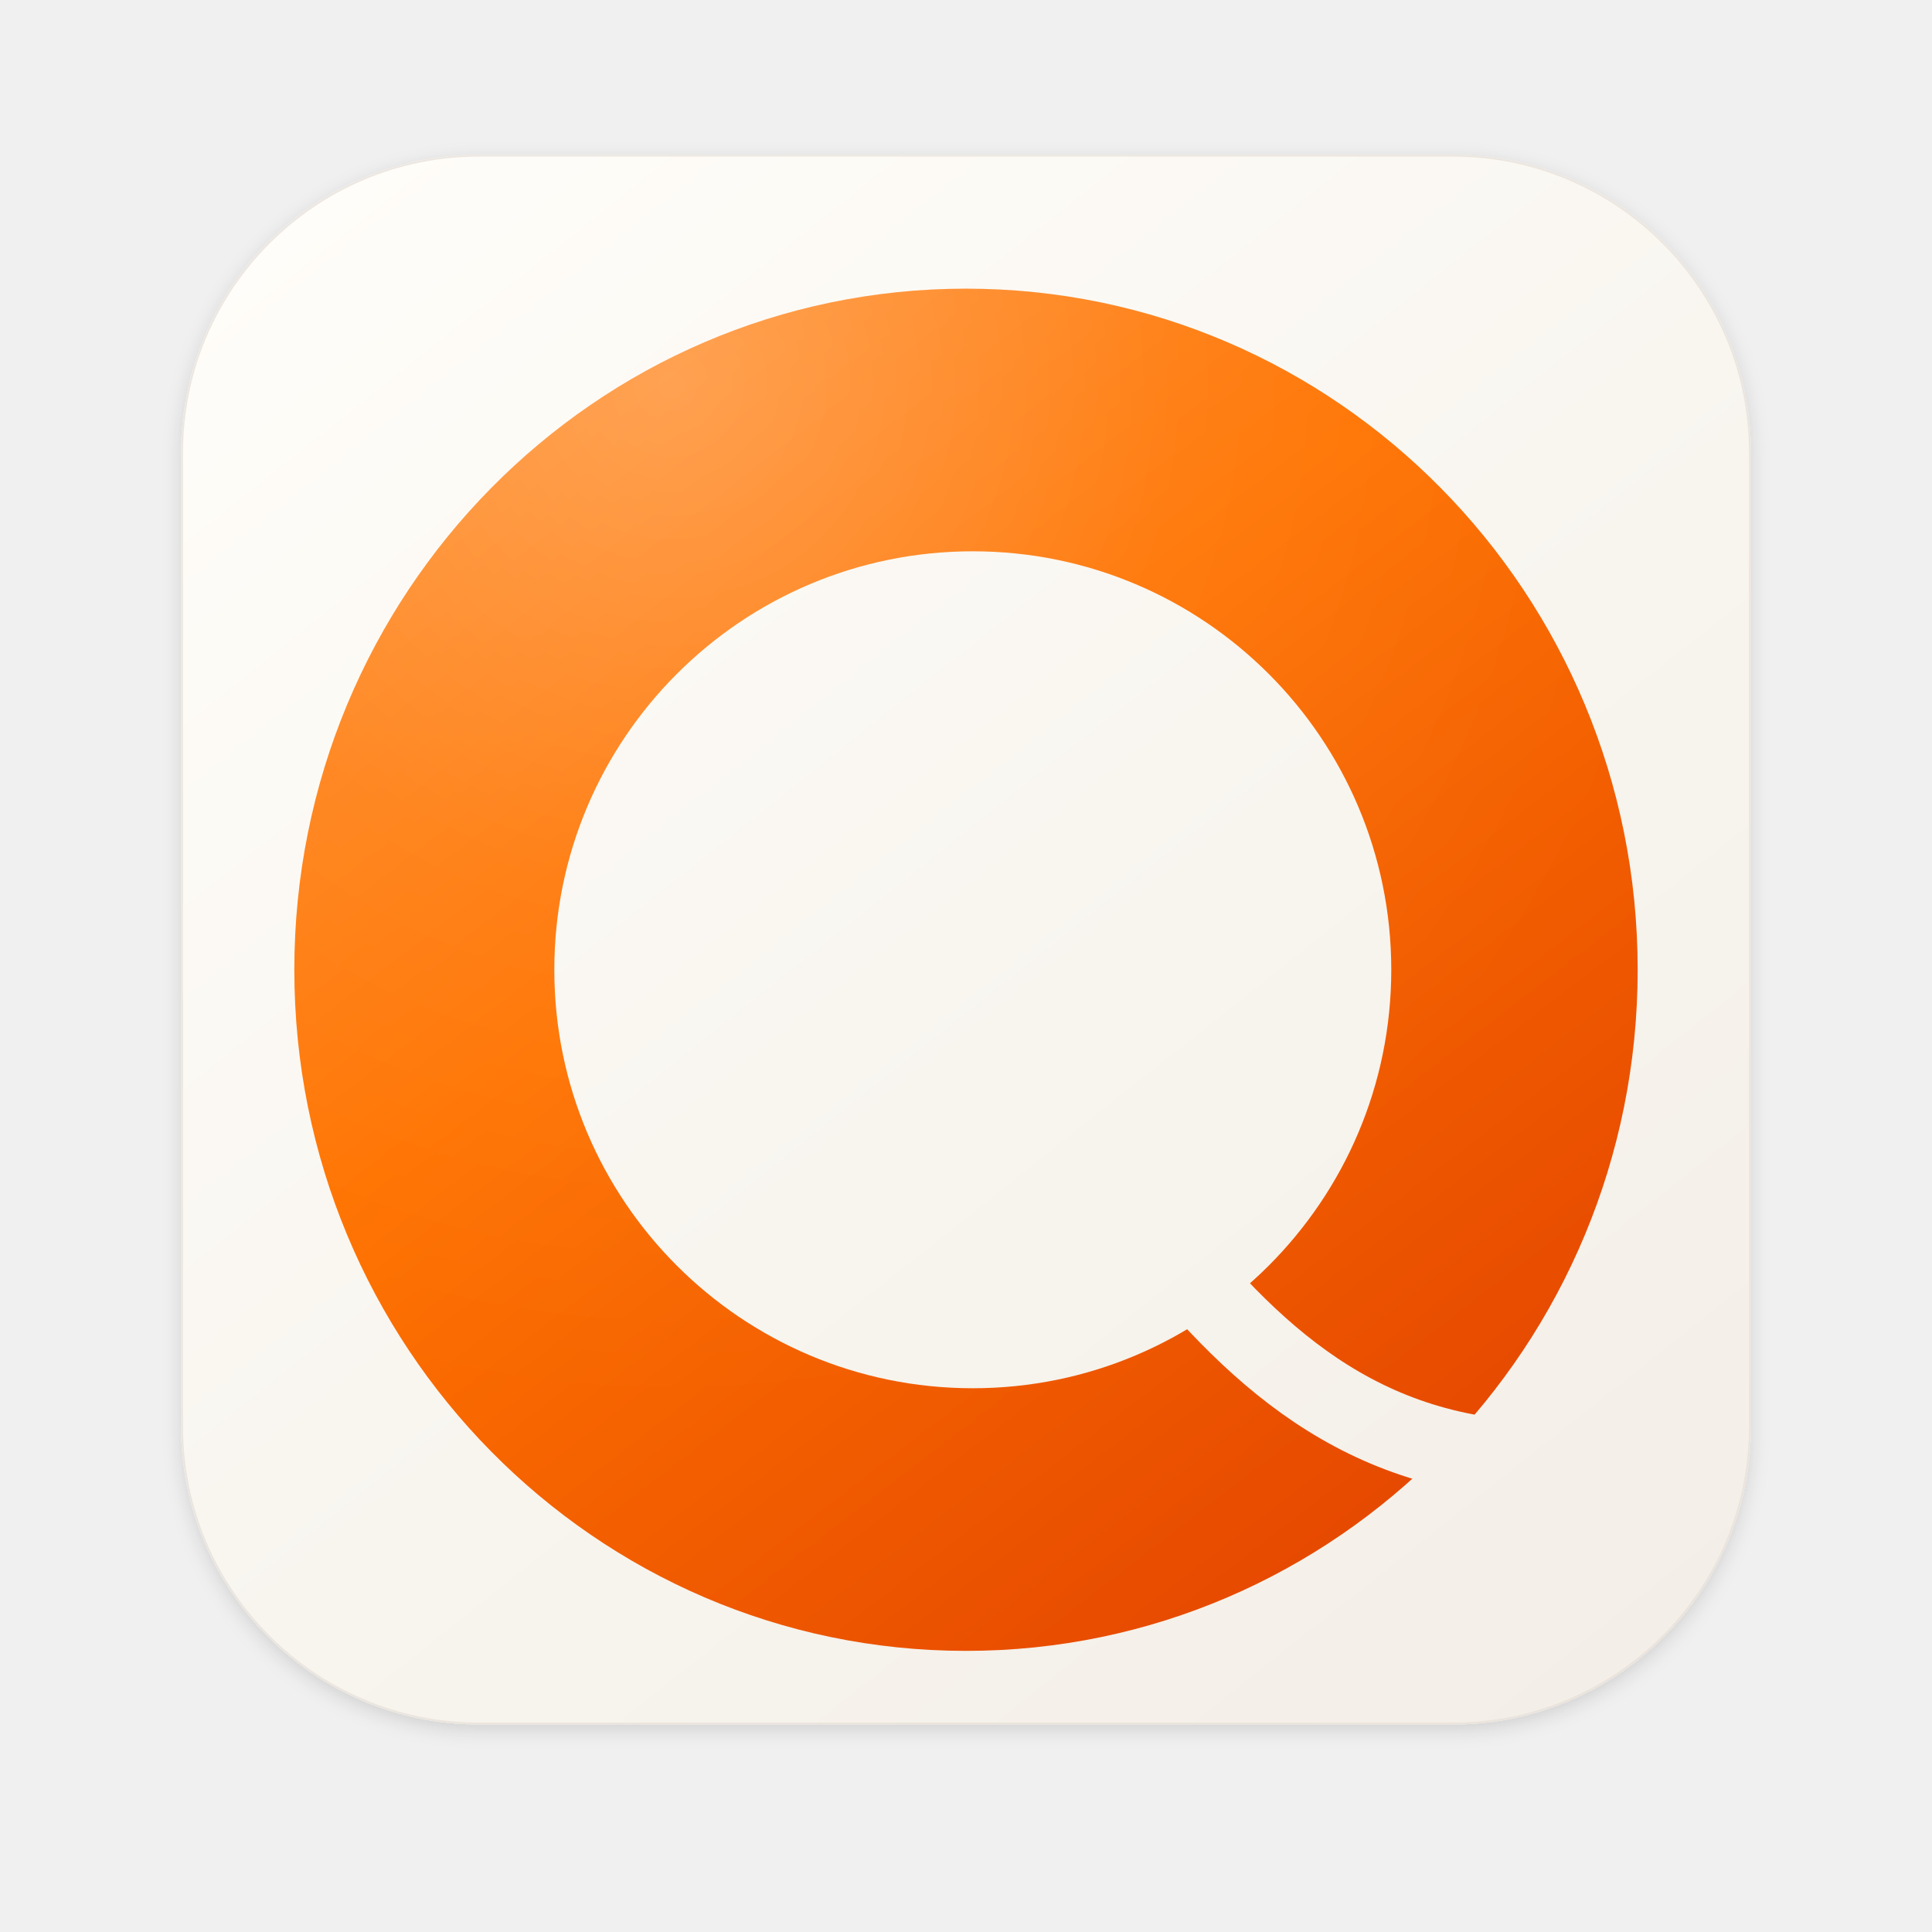
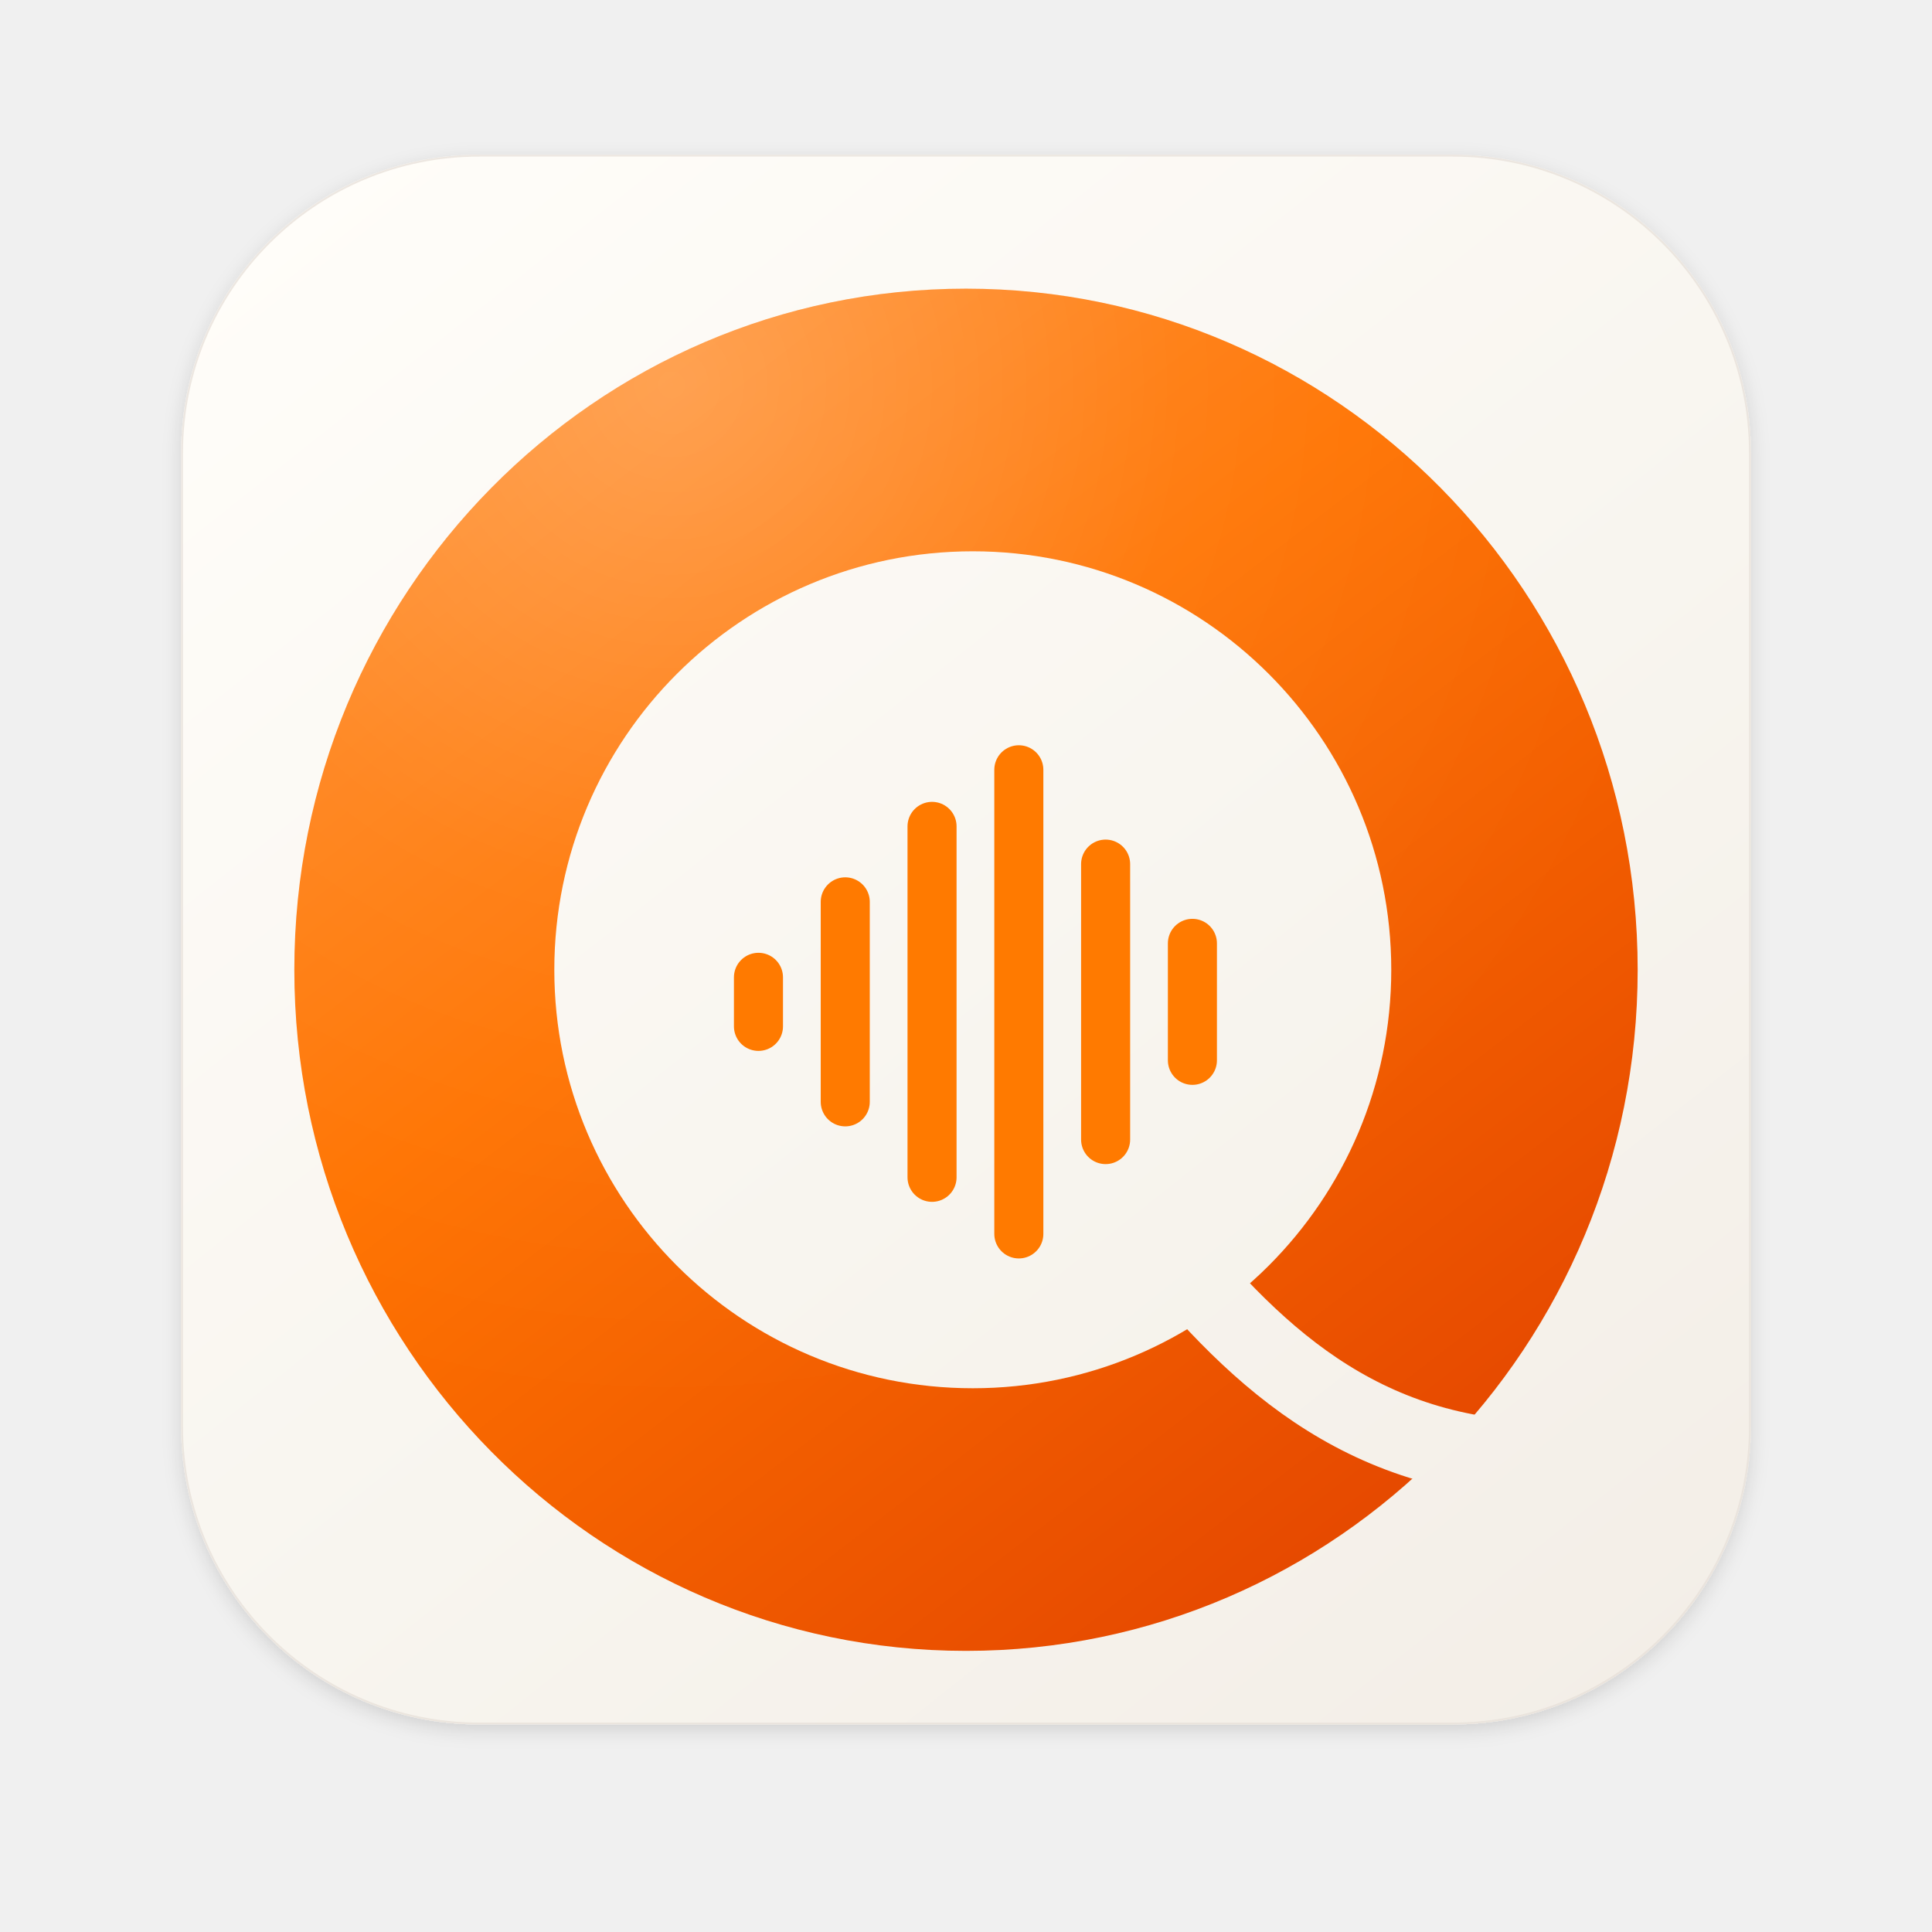
<svg xmlns="http://www.w3.org/2000/svg" viewBox="0 0 1024 1024" role="img" aria-labelledby="title desc">
  <defs>
    <linearGradient id="tile" x1="170" y1="86" x2="840" y2="930" gradientUnits="userSpaceOnUse">
      <stop offset="0" stop-color="#fffdf9" />
      <stop offset="0.56" stop-color="#f8f5ef" />
      <stop offset="1" stop-color="#f3eee7" />
    </linearGradient>
    <linearGradient id="qOrange" x1="226" y1="144" x2="754" y2="830" gradientUnits="userSpaceOnUse">
      <stop offset="0" stop-color="#ff8f2d" />
      <stop offset="0.42" stop-color="#ff7300" />
      <stop offset="1" stop-color="#e44600" />
    </linearGradient>
    <radialGradient id="qHighlight" cx="356" cy="204" r="540" gradientUnits="userSpaceOnUse">
      <stop offset="0" stop-color="#ffffff" stop-opacity="0.23" />
      <stop offset="0.5" stop-color="#ffffff" stop-opacity="0.06" />
      <stop offset="1" stop-color="#ffffff" stop-opacity="0" />
    </radialGradient>
    <filter id="tileShadow" x="-12%" y="-8%" width="124%" height="128%" color-interpolation-filters="sRGB">
      <feDropShadow dx="0" dy="26" stdDeviation="22" flood-color="#231b16" flood-opacity=".18" />
      <feDropShadow dx="0" dy="3" stdDeviation="5" flood-color="#231b16" flood-opacity=".13" />
    </filter>
    <mask id="qCutout" maskUnits="userSpaceOnUse">
      <rect width="1024" height="1024" fill="white" />
      <ellipse cx="515.6" cy="514" rx="221.8" ry="221.8" fill="black" />
      <path d="M629.8 674.6 C684.8 738.2 748.5 785.4 861.3 771.5" fill="none" stroke="black" stroke-width="40.9" stroke-linecap="round" stroke-linejoin="round" />
    </mask>
  </defs>
  <rect x="96" y="82" width="832" height="832" rx="158" fill="url(#tile)" filter="url(#tileShadow)" />
  <rect x="96.5" y="82.5" width="831" height="831" rx="157.5" fill="none" stroke="#e6e0d8" stroke-opacity=".72" />
  <g id="symbol" mask="url(#qCutout)">
    <ellipse cx="512" cy="514" rx="356" ry="361" fill="url(#qOrange)" />
    <ellipse cx="512" cy="514" rx="356" ry="361" fill="url(#qHighlight)" />
  </g>
+   <g id="meeting-waveform" fill="none" stroke="#FF7A00" stroke-width="26" stroke-linecap="round">
+     <path d="M402 518 L402 544" />
+     <path d="M448 478 L448 584" />
+     <path d="M494 438 L494 624" />
+     <path d="M540 408 L540 654" />
+     <path d="M586 458 L586 604" />
+     <path d="M632 500 L632 562" />
+   </g>
</svg>
